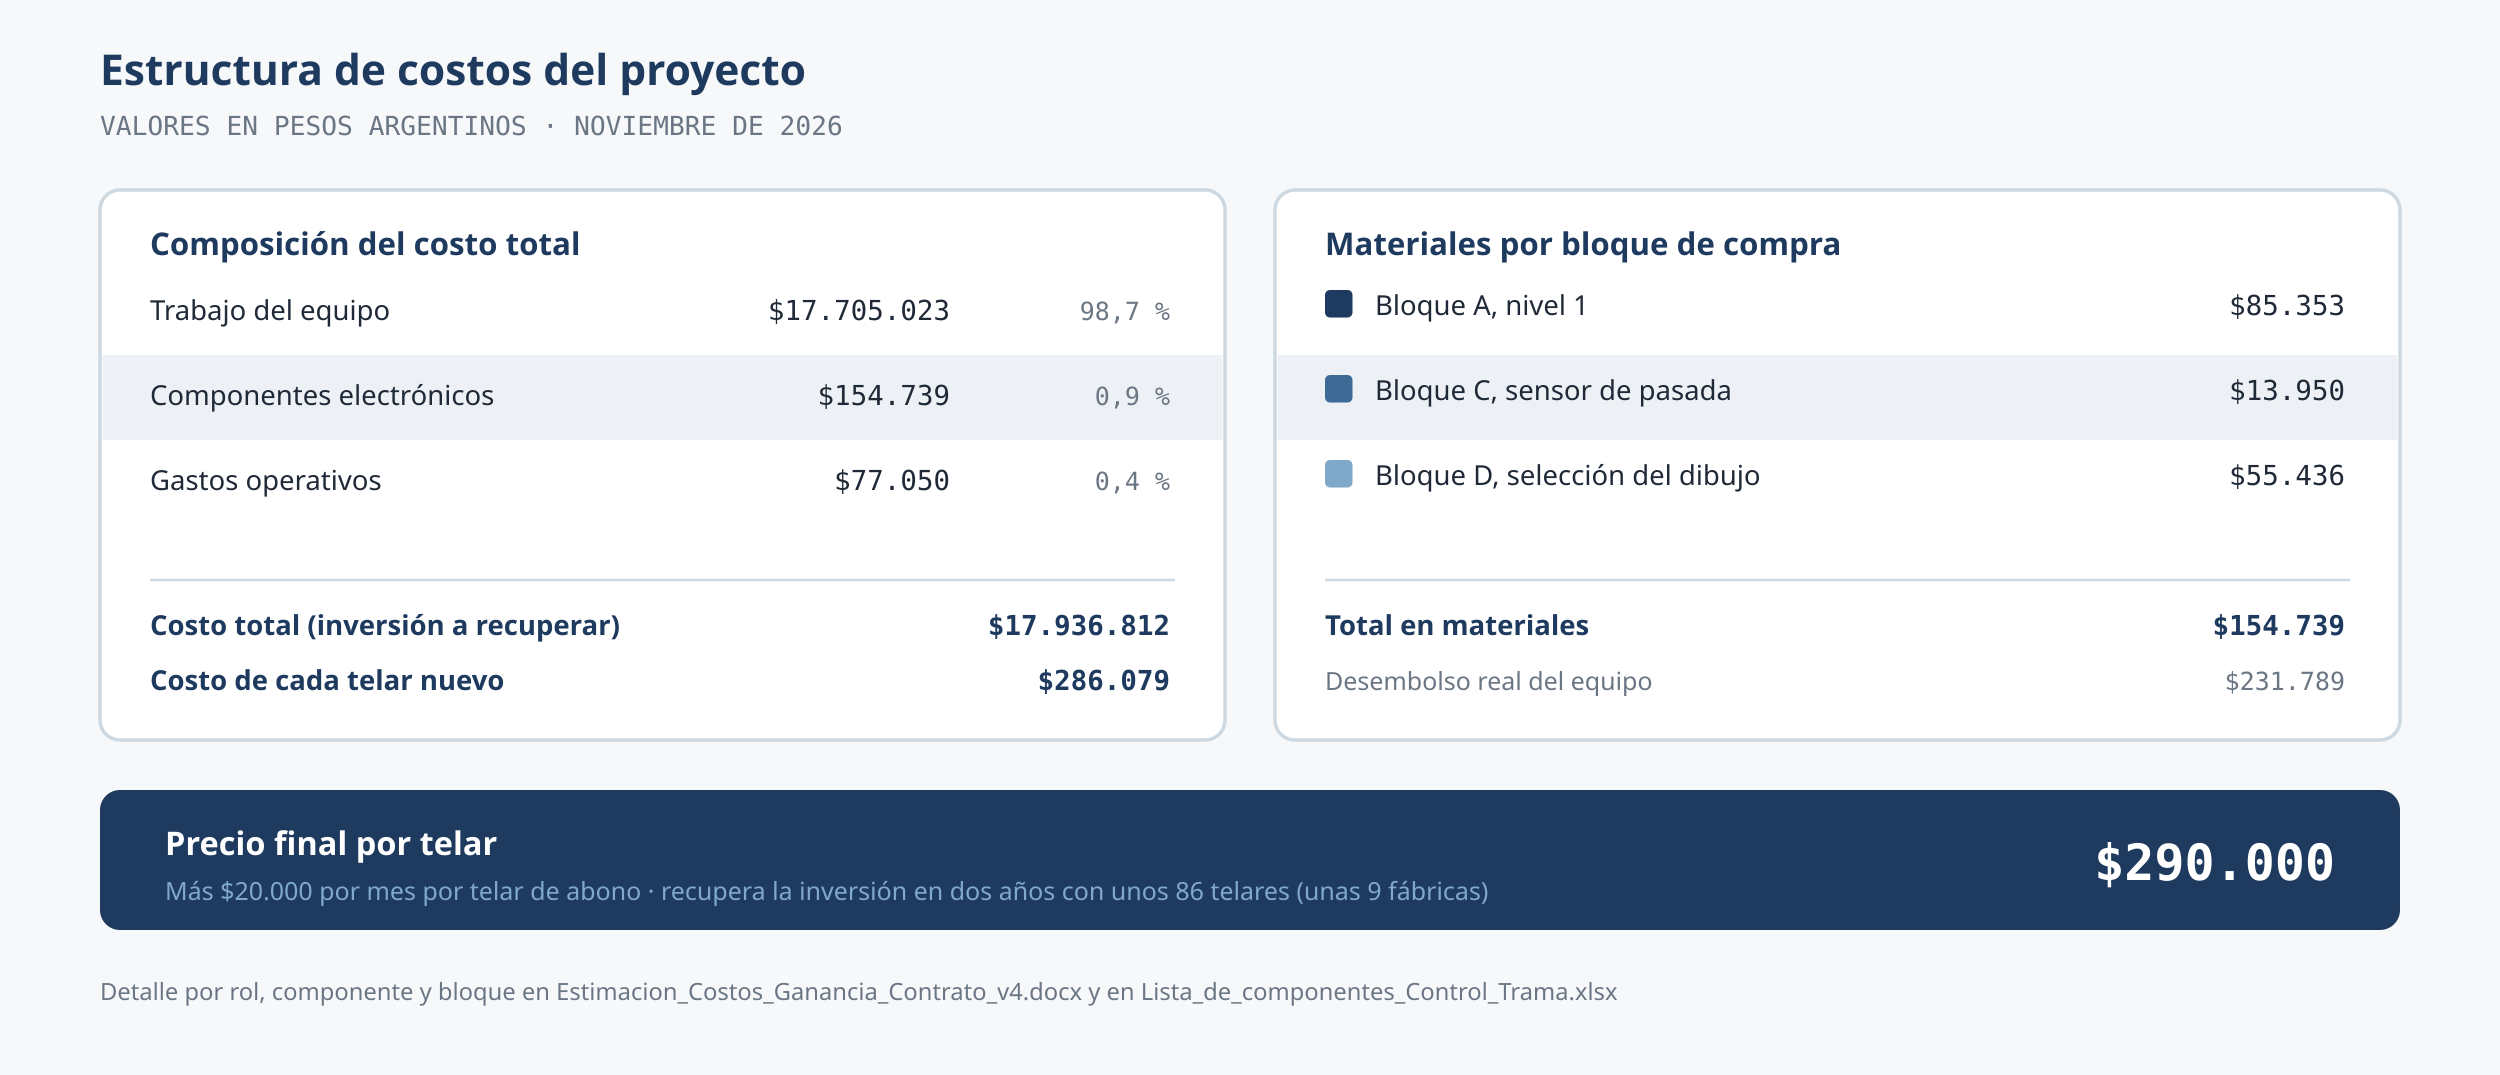
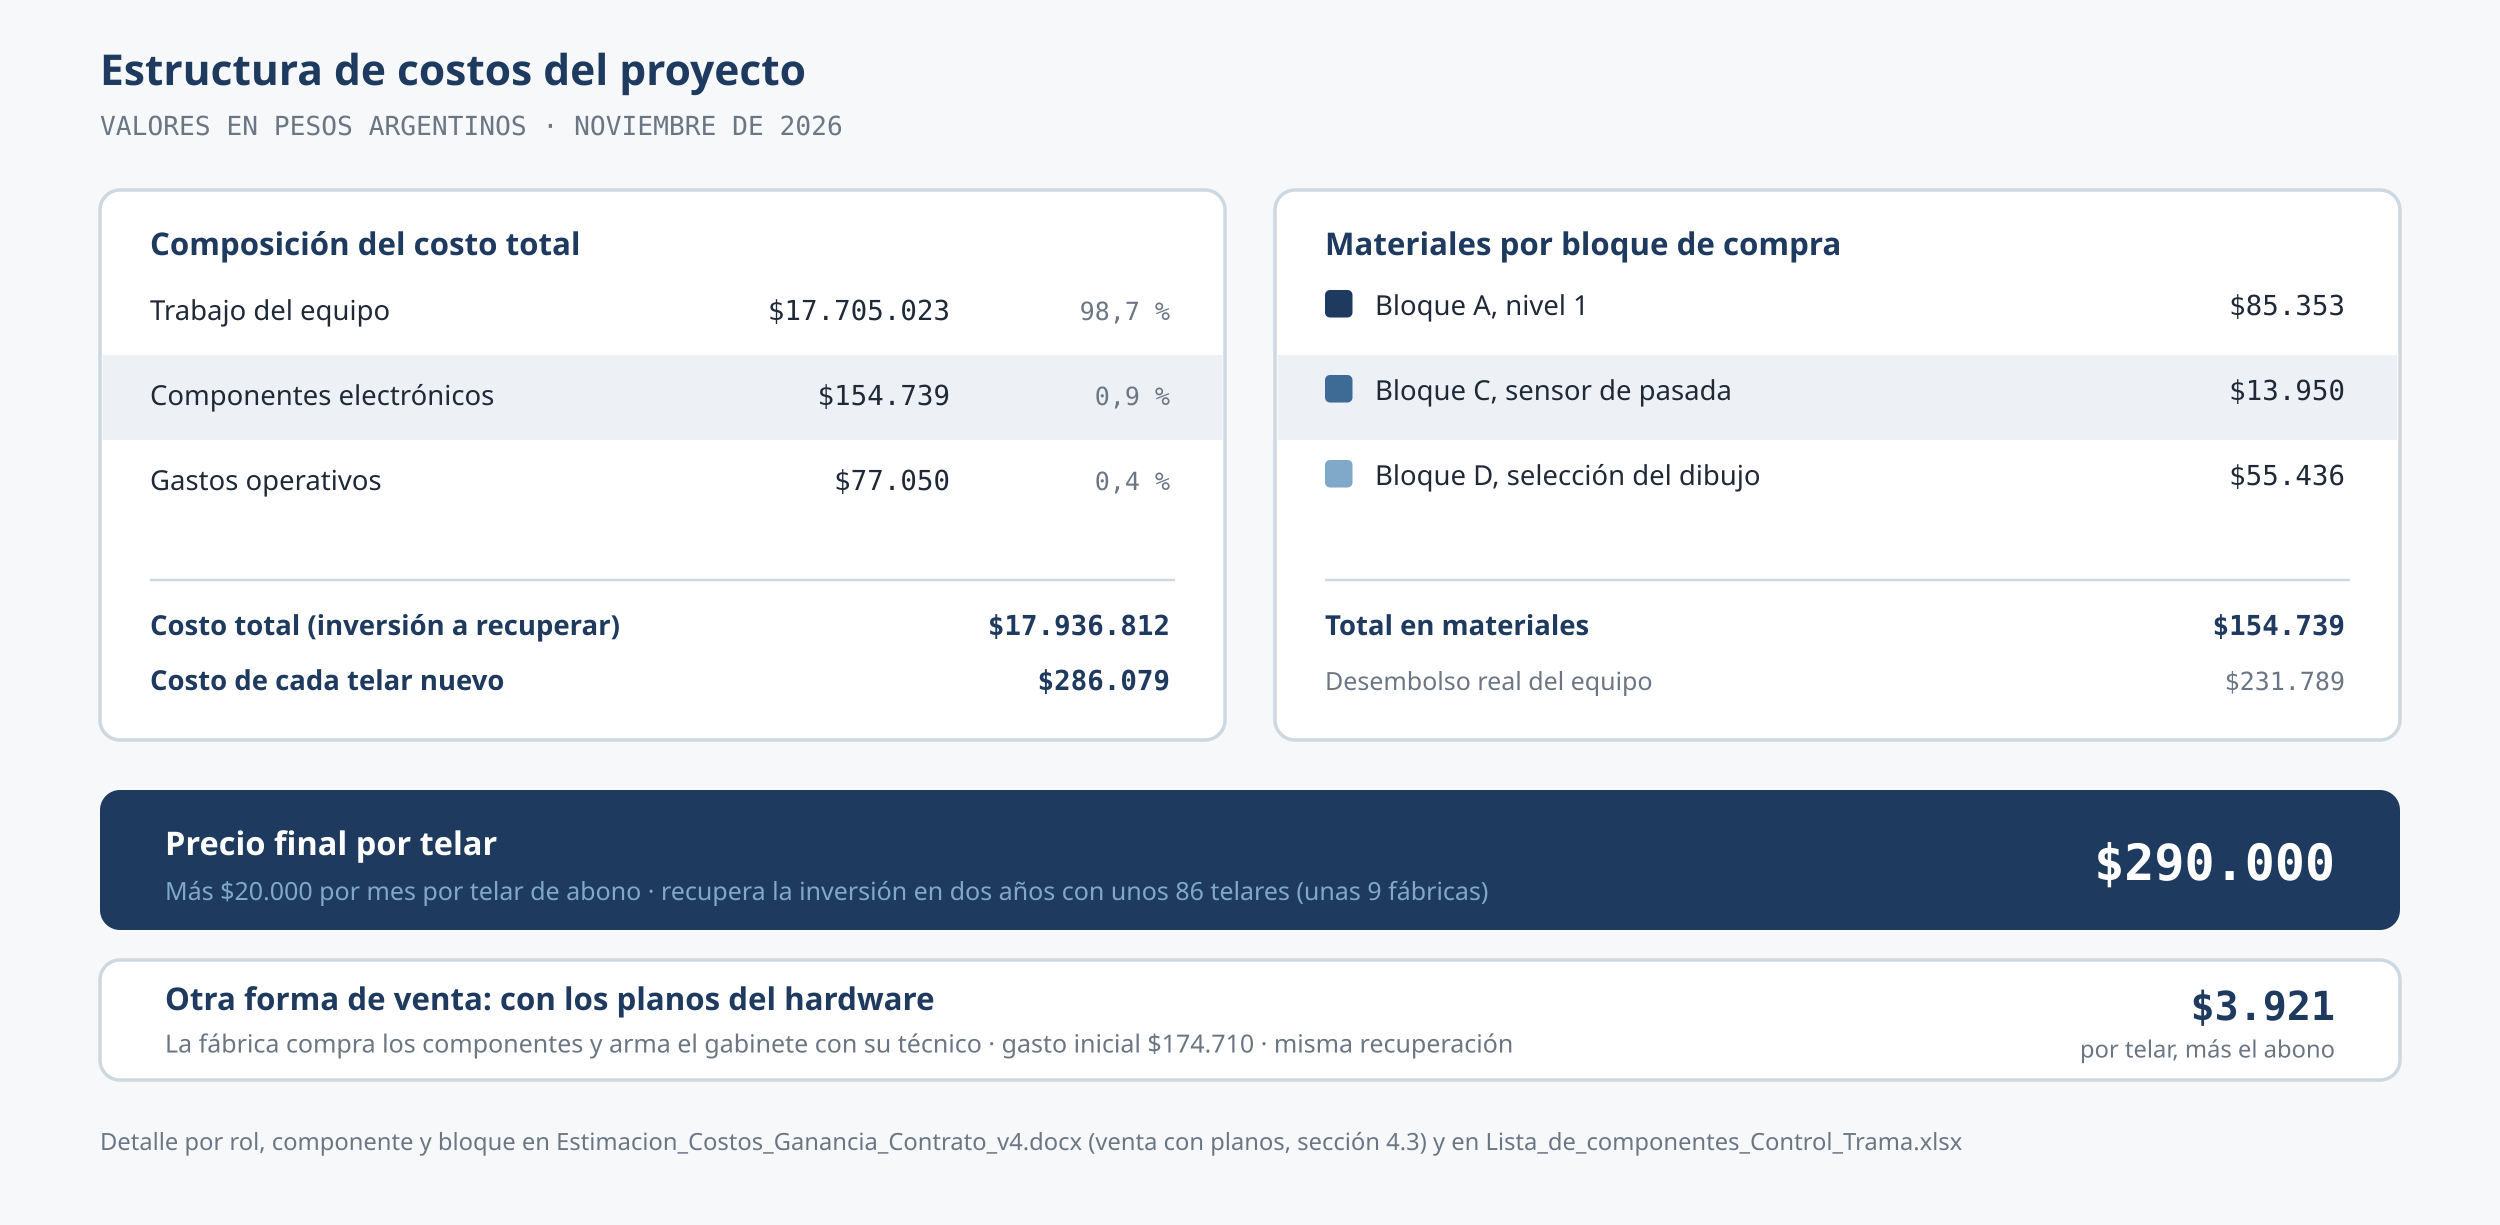
- <svg xmlns="http://www.w3.org/2000/svg" viewBox="0 0 1000 430" font-family="IBM Plex Sans, system-ui, sans-serif">
-   <rect width="1000" height="430" fill="#F6F8FA" />
+ <svg xmlns="http://www.w3.org/2000/svg" viewBox="0 0 1000 490" font-family="IBM Plex Sans, system-ui, sans-serif">
+   <rect width="1000" height="490" fill="#F6F8FA" />
  <text x="40" y="34" font-size="17" font-weight="600" fill="#1E3A5F" font-family="Questrial, sans-serif">Estructura de costos del proyecto</text>
  <text x="40" y="54" font-size="10.5" fill="#6B7684" font-family="IBM Plex Mono, ui-monospace, monospace">VALORES EN PESOS ARGENTINOS · NOVIEMBRE DE 2026</text>
  <rect x="40" y="76" width="450" height="220" rx="8" fill="#FFFFFF" stroke="#CDD8E0" stroke-width="1.4" />
  <text x="60" y="102" font-size="12.5" font-weight="600" fill="#1E3A5F" font-family="Questrial, sans-serif">Composición del costo total</text>
  <text x="60" y="128" font-size="11" fill="#1F2937">Trabajo del equipo</text>
  <text x="380" y="128" font-size="11" fill="#1F2937" text-anchor="end" font-family="IBM Plex Mono, ui-monospace, monospace">$17.705.023</text>
  <text x="468" y="128" font-size="10" fill="#6B7684" text-anchor="end" font-family="IBM Plex Mono, ui-monospace, monospace">98,7 %</text>
  <rect x="41" y="142" width="448" height="34" fill="#EDF1F5" />
  <text x="60" y="162" font-size="11" fill="#1F2937">Componentes electrónicos</text>
  <text x="380" y="162" font-size="11" fill="#1F2937" text-anchor="end" font-family="IBM Plex Mono, ui-monospace, monospace">$154.739</text>
  <text x="468" y="162" font-size="10" fill="#6B7684" text-anchor="end" font-family="IBM Plex Mono, ui-monospace, monospace">0,9 %</text>
  <text x="60" y="196" font-size="11" fill="#1F2937">Gastos operativos</text>
  <text x="380" y="196" font-size="11" fill="#1F2937" text-anchor="end" font-family="IBM Plex Mono, ui-monospace, monospace">$77.050</text>
  <text x="468" y="196" font-size="10" fill="#6B7684" text-anchor="end" font-family="IBM Plex Mono, ui-monospace, monospace">0,4 %</text>
  <line x1="60" y1="232" x2="470" y2="232" stroke="#CDD8E0" />
  <text x="60" y="254" font-size="11" font-weight="600" fill="#1E3A5F">Costo total (inversión a recuperar)</text>
  <text x="468" y="254" font-size="11" font-weight="600" fill="#1E3A5F" text-anchor="end" font-family="IBM Plex Mono, ui-monospace, monospace">$17.936.812</text>
  <text x="60" y="276" font-size="11" font-weight="600" fill="#1E3A5F">Costo de cada telar nuevo</text>
  <text x="468" y="276" font-size="11" font-weight="600" fill="#1E3A5F" text-anchor="end" font-family="IBM Plex Mono, ui-monospace, monospace">$286.079</text>
  <rect x="510" y="76" width="450" height="220" rx="8" fill="#FFFFFF" stroke="#CDD8E0" stroke-width="1.4" />
  <text x="530" y="102" font-size="12.5" font-weight="600" fill="#1E3A5F" font-family="Questrial, sans-serif">Materiales por bloque de compra</text>
  <rect x="530" y="116" width="11" height="11" rx="2" fill="#1E3A5F" />
  <text x="550" y="126" font-size="11" fill="#1F2937">Bloque A, nivel 1</text>
  <text x="938" y="126" font-size="11" fill="#1F2937" text-anchor="end" font-family="IBM Plex Mono, ui-monospace, monospace">$85.353</text>
  <rect x="511" y="142" width="448" height="34" fill="#EDF1F5" />
  <rect x="530" y="150" width="11" height="11" rx="2" fill="#3D6B96" />
  <text x="550" y="160" font-size="11" fill="#1F2937">Bloque C, sensor de pasada</text>
  <text x="938" y="160" font-size="11" fill="#1F2937" text-anchor="end" font-family="IBM Plex Mono, ui-monospace, monospace">$13.950</text>
  <rect x="530" y="184" width="11" height="11" rx="2" fill="#7FA8C9" />
  <text x="550" y="194" font-size="11" fill="#1F2937">Bloque D, selección del dibujo</text>
  <text x="938" y="194" font-size="11" fill="#1F2937" text-anchor="end" font-family="IBM Plex Mono, ui-monospace, monospace">$55.436</text>
  <line x1="530" y1="232" x2="940" y2="232" stroke="#CDD8E0" />
  <text x="530" y="254" font-size="11" font-weight="600" fill="#1E3A5F">Total en materiales</text>
  <text x="938" y="254" font-size="11" font-weight="600" fill="#1E3A5F" text-anchor="end" font-family="IBM Plex Mono, ui-monospace, monospace">$154.739</text>
  <text x="530" y="276" font-size="10" fill="#6B7684">Desembolso real del equipo</text>
  <text x="938" y="276" font-size="10" fill="#6B7684" text-anchor="end" font-family="IBM Plex Mono, ui-monospace, monospace">$231.789</text>
  <rect x="40" y="316" width="920" height="56" rx="8" fill="#1E3A5F" />
  <text x="66" y="342" font-size="13" font-weight="600" fill="#FFFFFF" font-family="Questrial, sans-serif">Precio final por telar</text>
  <text x="66" y="360" font-size="10" fill="#7FA8C9">Más $20.000 por mes por telar de abono · recupera la inversión en dos años con unos 86 telares (unas 9 fábricas)</text>
  <text x="934" y="352" font-size="20" font-weight="600" fill="#FFFFFF" text-anchor="end" font-family="IBM Plex Mono, ui-monospace, monospace">$290.000</text>
-   <text x="40" y="400" font-size="9.5" fill="#6B7684">Detalle por rol, componente y bloque en Estimacion_Costos_Ganancia_Contrato_v4.docx y en Lista_de_componentes_Control_Trama.xlsx</text>
+   <rect x="40" y="384" width="920" height="48" rx="8" fill="#FFFFFF" stroke="#CDD8E0" stroke-width="1.4" />
+   <text x="66" y="404" font-size="12.5" font-weight="600" fill="#1E3A5F" font-family="Questrial, sans-serif">Otra forma de venta: con los planos del hardware</text>
+   <text x="66" y="421" font-size="10" fill="#6B7684">La fábrica compra los componentes y arma el gabinete con su técnico · gasto inicial $174.710 · misma recuperación</text>
+   <text x="934" y="408" font-size="16" font-weight="600" fill="#1E3A5F" text-anchor="end" font-family="IBM Plex Mono, ui-monospace, monospace">$3.921</text>
+   <text x="934" y="423" font-size="9.5" fill="#6B7684" text-anchor="end">por telar, más el abono</text>
+   <text x="40" y="460" font-size="9.5" fill="#6B7684">Detalle por rol, componente y bloque en Estimacion_Costos_Ganancia_Contrato_v4.docx (venta con planos, sección 4.3) y en Lista_de_componentes_Control_Trama.xlsx</text>
</svg>
